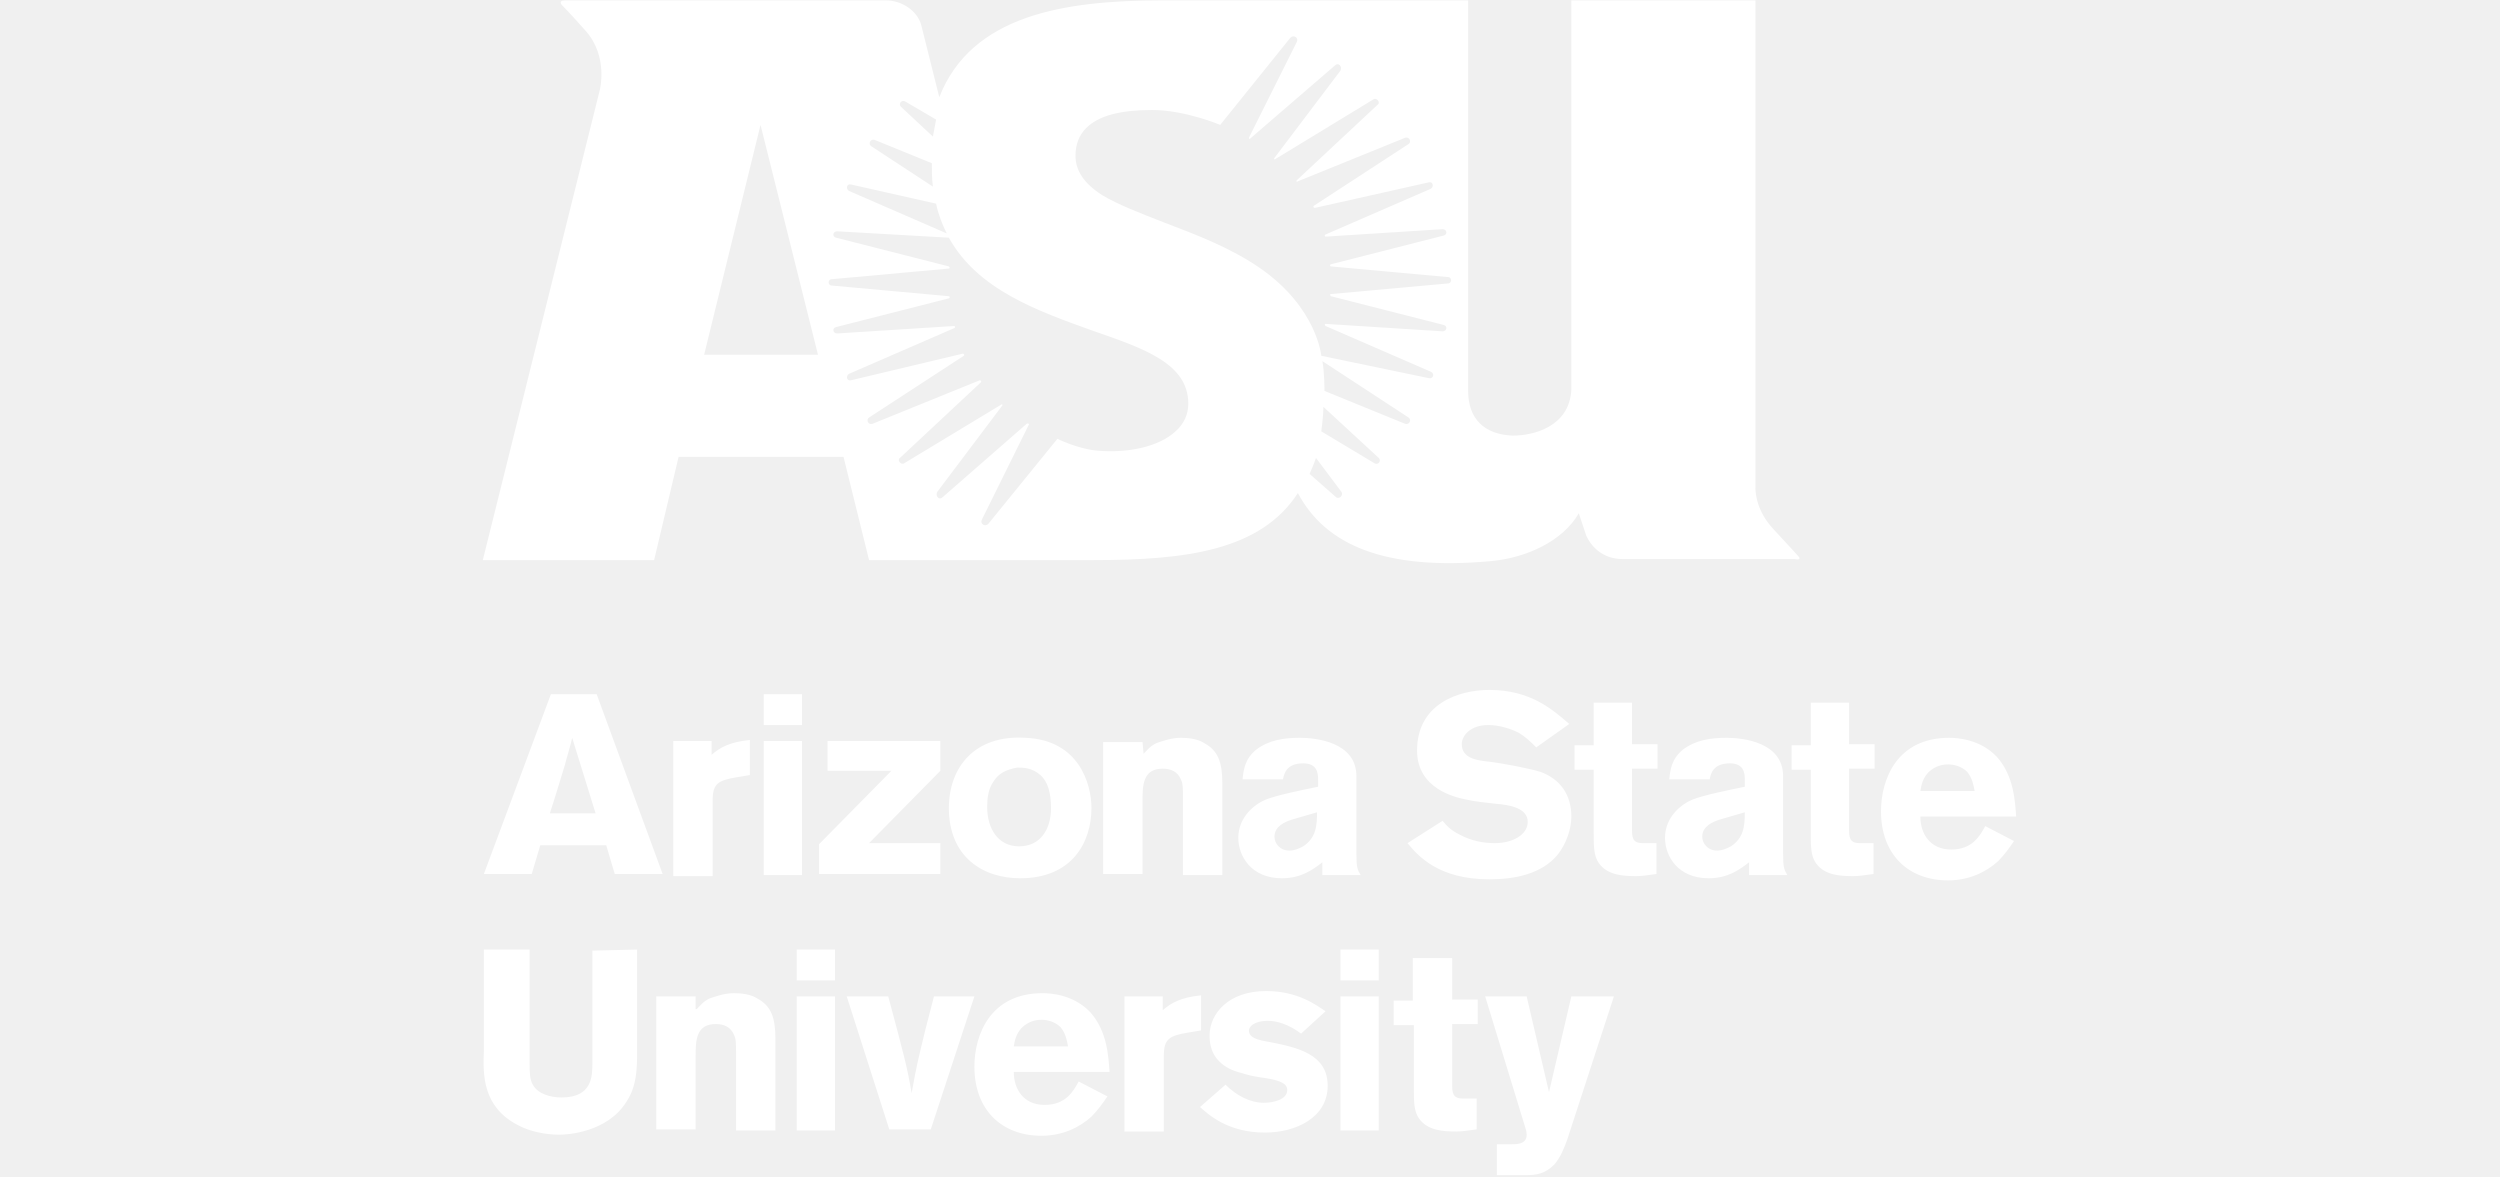
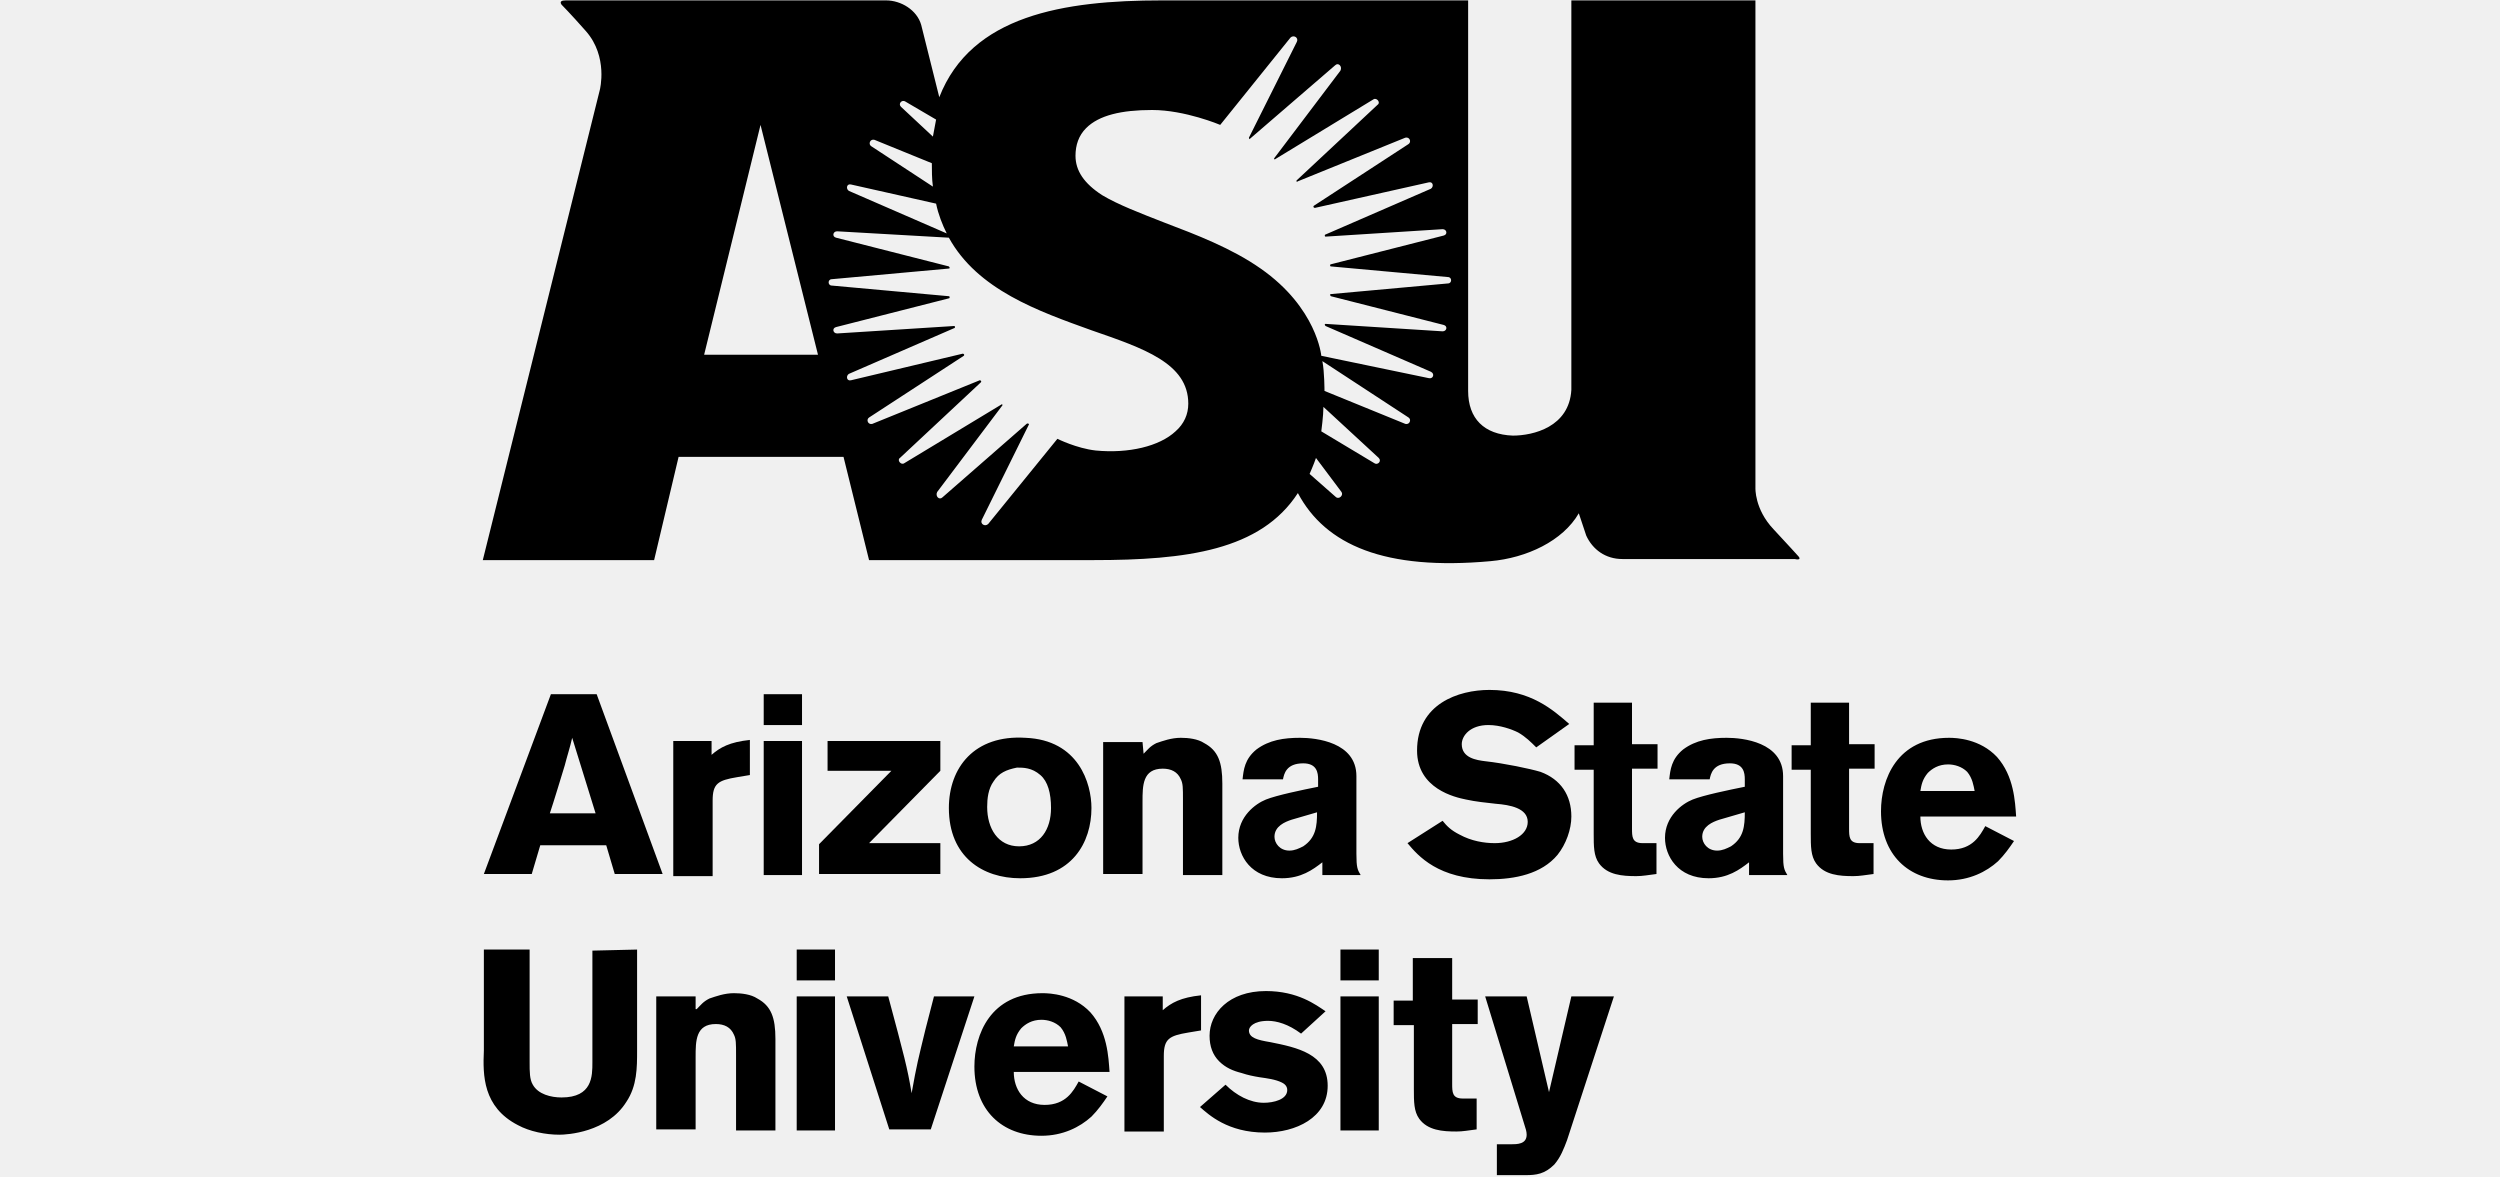
- <svg xmlns="http://www.w3.org/2000/svg" width="170" height="80" viewBox="0 0 398 305" fill="white">
+ <svg xmlns="http://www.w3.org/2000/svg" width="170" height="80" viewBox="0 0 398 305">
  <g transform="translate(-1 -1)">
    <g transform="translate(0 179.31)">
      <path d="M30.62 1.655l17.104 46.62H35.31l-2.207-7.447H16l-2.207 7.448H1.38l17.38-46.62H30.62zm-6.344 11.31c-.552 2.483-1.38 4.966-1.931 7.173-1.104 3.586-2.759 9.103-3.862 12.414h11.862l-6.07-19.586zm36.138 4.414c2.207-1.93 4.69-3.31 9.93-3.862v9.104l-3.31.551c-4.965.828-6.344 1.656-6.344 6.07v19.586H50.483V13.793h9.93v3.586zM73.93 1.655h9.931v8h-9.931v-8zm0 12.138h9.931v34.759h-9.931V13.793z" />
      <path d="M90.207 13.793L119.724 13.793 119.724 21.517 101.241 40.276 119.724 40.276 119.724 48.276 88.276 48.276 88.276 40.552 107.034 21.517 90.483 21.517 90.483 13.793z" />
      <path d="M158.897 31.172c0 8.828-4.966 18.207-18.483 18.207-9.655 0-18.483-5.517-18.483-18.207 0-10.482 6.62-19.034 19.862-18.206 13.793.551 17.104 11.862 17.104 18.206zm-25.38-6.896c-1.38 1.93-1.655 4.414-1.655 6.62 0 5.518 2.759 10.207 8.276 10.207 5.517 0 8.276-4.413 8.276-9.93 0-3.863-.828-6.897-2.759-8.552-2.207-1.931-4.414-1.931-6.069-1.931-2.758.551-4.69 1.379-6.069 3.586zm38.897-7.173c1.103-1.103 1.655-1.93 3.31-2.758 1.655-.552 3.862-1.38 6.345-1.38 1.931 0 4.414.276 6.069 1.38 3.586 1.93 4.69 4.965 4.69 10.483v23.724H182.62V28.966c0-3.035 0-4.138-.552-5.242-.828-1.93-2.483-2.758-4.69-2.758-5.241 0-5.241 4.413-5.241 8.551v18.759H161.93V14.069h10.207l.276 3.034zm25.655 6.621c.276-2.483.552-5.241 3.586-7.724 3.31-2.483 7.173-3.034 11.31-3.034 4.138 0 14.621 1.103 14.621 9.93v20.138c0 3.587.276 4.138 1.104 5.518h-9.931v-3.31c-2.483 1.93-5.518 4.137-10.483 4.137-8 0-11.31-5.793-11.31-10.482 0-5.518 4.413-8.828 7.172-9.931 2.759-1.104 9.38-2.483 13.517-3.31v-1.932c0-1.655-.276-4.138-3.862-4.138-4.414 0-4.965 2.759-5.241 4.138h-10.483zm12.69 10.483c-1.656.552-4.414 1.655-4.414 4.414 0 1.655 1.38 3.586 3.862 3.586 1.38 0 2.483-.552 3.586-1.104 3.31-2.206 3.586-5.24 3.586-8.827l-6.62 1.93zm39.172.276c1.103 1.38 2.207 2.483 4.414 3.586 3.034 1.655 6.345 2.207 9.103 2.207 4.69 0 8.552-2.207 8.552-5.517 0-3.587-4.69-4.414-8.276-4.69-2.483-.276-5.241-.552-7.724-1.103-2.759-.552-12.69-2.76-12.69-12.69C243.31 4.138 254.07.552 262.07.552c10.759 0 16.552 5.241 20.69 8.827l-8.552 6.07c-1.38-1.38-2.759-2.76-4.69-3.863-1.655-.827-4.69-1.93-7.724-1.93-4.69 0-6.896 2.758-6.896 4.965 0 3.586 3.862 4.138 6.069 4.413 4.965.552 11.586 1.932 14.344 2.76 5.242 1.93 8 6.068 8 11.585 0 3.31-1.379 7.173-3.586 9.931-4.138 4.966-11.034 6.345-17.655 6.345-13.241 0-18.483-6.069-21.241-9.38l9.103-5.792zm38.897-30.62h10.206V14.62h6.621v6.345h-6.62v15.448c0 2.207 0 3.862 2.758 3.862h3.586v8c-2.207.276-3.586.552-5.241.552-3.586 0-7.448-.276-9.655-3.31-1.38-1.932-1.38-4.415-1.38-7.725V21.241h-4.965v-6.344h4.965V3.862h-.275zm19.862 19.861c.276-2.483.551-5.241 3.586-7.724 3.31-2.483 7.172-3.034 11.31-3.034 4.138 0 14.62 1.103 14.62 9.93v20.138c0 3.587.277 4.138 1.104 5.518h-9.93v-3.31c-2.483 1.93-5.518 4.137-10.483 4.137-8 0-11.31-5.793-11.31-10.482 0-5.518 4.413-8.828 7.172-9.931 2.758-1.104 9.379-2.483 13.517-3.31v-1.932c0-1.655-.276-4.138-3.862-4.138-4.414 0-4.966 2.759-5.242 4.138H308.69zm12.965 10.483c-1.655.552-4.414 1.655-4.414 4.414 0 1.655 1.38 3.586 3.862 3.586 1.38 0 2.483-.552 3.587-1.104 3.31-2.206 3.586-5.24 3.586-8.827l-6.62 1.93zm23.448-30.345h10.207v10.759h6.621v6.345h-6.62v15.448c0 2.207 0 3.862 2.758 3.862h3.586v8c-2.207.276-3.586.552-5.241.552-3.586 0-7.448-.276-9.655-3.31-1.38-1.932-1.38-4.415-1.38-7.725V21.241h-4.965v-6.344h4.965V3.862h-.276zm52.966 35.862c-1.103 1.655-2.483 3.586-4.138 5.242-3.034 2.758-7.448 4.965-12.965 4.965-10.207 0-17.38-6.62-17.38-17.931 0-8.276 4.138-19.034 17.655-19.034 1.931 0 8 .275 12.414 4.965 4.414 4.966 4.69 11.586 4.966 15.448h-24.828c0 4.414 2.483 8.552 8 8.552 5.517 0 7.448-3.586 8.828-6.069l7.448 3.862zM387.862 26.76c-.276-1.38-.552-3.31-1.931-4.966-1.38-1.38-3.31-1.93-4.965-1.93-2.483 0-4.138 1.103-5.242 2.206-1.38 1.655-1.655 3.034-1.93 4.69h14.068z" />
      <g>
        <path d="M41.103 67.862V94.07c0 4.414 0 9.103-2.758 13.241-4.966 8-15.448 8.552-17.38 8.552-3.586 0-7.724-.828-10.758-2.483-9.104-4.69-9.104-12.965-8.828-19.31V67.862h11.862v29.241c0 2.483 0 4.414.828 5.794 1.38 2.482 4.69 3.31 7.448 3.31 8 0 8-5.517 8-9.104V68.138l11.586-.276zM56.552 83.31c1.103-1.103 1.655-1.93 3.31-2.758 1.655-.552 3.862-1.38 6.345-1.38 1.93 0 4.414.276 6.069 1.38 3.586 1.93 4.69 4.965 4.69 10.482v23.725H66.759V95.172c0-3.034 0-4.138-.552-5.241-.828-1.931-2.483-2.759-4.69-2.759-5.241 0-5.241 4.414-5.241 8.552v18.759H46.069V80h10.207v3.31h.276zm25.93-15.448h9.932v8h-9.931v-8zm0 12.138h9.932v34.759h-9.931V80zm12.966 0h10.759c4.138 15.448 4.965 18.483 6.069 25.103 1.38-7.724 1.655-8.551 3.586-16.551L118.07 80h10.483l-11.31 34.483h-10.76L95.449 80zm67.586 25.931c-1.103 1.655-2.482 3.586-4.137 5.241-3.035 2.759-7.449 4.966-12.966 4.966-10.207 0-17.38-6.62-17.38-17.931 0-8.276 4.139-19.035 17.656-19.035 1.93 0 8 .276 12.414 4.966 4.413 4.965 4.69 11.586 4.965 15.448H138.76c0 4.414 2.482 8.552 8 8.552 5.517 0 7.448-3.586 8.827-6.069l7.448 3.862zm-10.206-12.965c-.276-1.38-.552-3.31-1.931-4.966-1.38-1.38-3.31-1.931-4.966-1.931-2.483 0-4.138 1.103-5.241 2.207-1.38 1.655-1.656 3.034-1.931 4.69h14.069zm24.551-9.38c2.207-1.93 4.69-3.31 9.931-3.862v9.104l-3.31.551c-4.966.828-6.345 1.655-6.345 6.07v19.585h-10.207V80h9.931v3.586zm16.276 19.31c2.759 2.76 6.345 4.69 9.931 4.69 2.483 0 6.07-.827 6.07-3.31 0-1.104-.828-1.655-1.38-1.931-1.655-.828-3.862-1.104-5.793-1.38-1.655-.275-3.035-.551-4.69-1.103-2.207-.552-4.138-1.38-5.793-3.034-1.655-1.656-2.483-3.862-2.483-6.621 0-5.793 4.966-11.586 14.62-11.586 8.277 0 12.966 3.586 15.45 5.241l-6.346 5.793c-3.31-2.483-6.344-3.31-8.551-3.31-3.862 0-4.966 1.655-4.966 2.483 0 1.93 2.207 2.482 5.517 3.034 6.897 1.38 14.897 3.035 14.897 11.31 0 8.276-8.276 12.138-16.276 12.138-9.655 0-14.62-4.69-16.828-6.62l6.621-5.793zm29.793-35.034h9.931v8h-9.93v-8zm0 12.138h9.931v34.759h-9.93V80zm18.759-9.931h10.207v10.759h6.62v6.344h-6.62v15.449c0 2.207 0 3.862 2.758 3.862h3.587v8c-2.207.276-3.587.551-5.242.551-3.586 0-7.448-.275-9.655-3.31-1.38-1.93-1.38-4.414-1.38-7.724V87.448h-5.24v-6.345h4.965V70.07zM294.345 80l-12.138 37.241c-.828 2.207-1.655 4.414-3.31 6.345-2.483 2.483-4.69 2.759-7.449 2.759H264v-8h3.586c1.655 0 4.138 0 4.138-2.483 0-.828-.276-1.655-.552-2.483L260.966 80h10.758l5.793 24.828L283.31 80h11.035z" />
      </g>
    </g>
    <path d="M335.724 138.207c-4.965-5.241-4.69-10.759-4.69-10.759V1.103H283.31V102.07c-.551 9.655-9.93 11.862-15.172 11.862-7.448-.276-11.586-4.414-11.586-11.586V1.103H209.93h-32.828c-25.379 0-49.379 3.863-57.655 25.104l-4.69-18.759c-1.103-3.862-5.24-6.345-9.103-6.345H22.621c-1.104 0-1.655.276-1.104 1.104 0 0 2.207 2.207 6.345 6.896 5.793 6.621 3.586 15.173 3.586 15.173L1.103 146.206h44.414l6.345-26.758h42.759l6.62 26.759h58.207c24 0 43.31-2.483 52.966-17.38 7.172 13.518 22.62 20.139 49.93 17.656 9.38-.828 18.76-5.242 22.897-12.414l1.931 5.793c1.656 3.586 4.966 6.069 9.38 6.069h44.69c1.103.276 1.655 0 .827-.828 0 0-2.483-2.758-6.345-6.896zM110.621 27.31l8 4.69c-.276 1.38-.552 3.034-.828 4.414l-8.276-7.724c-.827-.828.276-1.931 1.104-1.38zm-8 9.931l14.896 6.07c0 1.655 0 4.137.276 6.068l-16-10.482c-.827-.552-.276-1.931.828-1.656zm-6.07 11.587l22.07 4.965c.551 2.759 1.655 5.517 2.758 7.724L96 50.483c-.828-.552-.552-1.931.552-1.655zM58.484 92.966l14.62-59.587L88 92.966H58.483zm122.207 19.862c-4.138 3.862-12.138 5.793-20.69 4.965-4.966-.552-9.931-3.034-9.931-3.034l-17.931 22.069c-.828.827-2.207 0-1.655-1.104l12.138-24.552c.276-.275-.276-.551-.552-.275l-21.793 19.034c-.828.828-1.931-.276-1.38-1.38l16.828-22.344c.276-.276 0-.552-.276-.276l-25.103 15.172c-.828.552-1.931-.827-1.104-1.379l20.966-19.586c.276-.276 0-.552-.276-.552l-27.862 11.31c-1.103.276-1.655-1.103-.828-1.655l24.552-16c.276-.275 0-.551-.276-.551l-28.965 6.896c-1.104.276-1.38-1.103-.552-1.655l27.31-11.862c.276 0 .276-.552 0-.552l-30.344 1.931c-1.104 0-1.38-1.379-.276-1.655l29.241-7.448c.276 0 .276-.552 0-.552l-30.345-2.759c-1.103 0-1.103-1.655 0-1.655l30.345-2.758c.276 0 .276-.276 0-.552L92.69 62.621c-1.104-.276-.828-1.655.276-1.655l28.965 1.655c7.448 13.517 23.172 19.034 36.966 24C172.414 91.31 184 95.172 184 105.655c0 2.759-1.103 5.242-3.31 7.173zm41.655 17.103l-6.897-6.069s1.104-2.483 1.655-4.138l6.621 8.828c.552.827-.552 1.93-1.38 1.379zm9.93-8.828l-13.792-8.275s.551-4.138.551-6.345l14.345 13.241c.828.828-.276 1.931-1.103 1.38zm8-10.206l-20.965-8.552s0-4.966-.551-7.724l22.344 14.62c.828.552.276 1.931-.827 1.656zm11.035-36.414l-30.344 2.758c-.276 0-.276.276 0 .552l29.24 7.448c1.104.276.828 1.656-.275 1.656l-30.345-1.931c-.276 0-.276.275 0 .551l27.31 11.862c1.104.552.552 1.931-.551 1.655l-27.862-5.793s-1.104-12.413-15.724-22.62c-7.449-5.242-16.828-8.828-24.828-11.862-6.345-2.483-12.138-4.69-16.276-7.173-4.69-3.034-6.896-6.345-6.896-10.207 0-2.758.827-5.241 2.758-7.172 3.31-3.31 9.104-4.69 17.104-4.69 8.551 0 17.655 3.862 17.655 3.862l18.207-22.62c.827-.828 2.207 0 1.655 1.103L199.724 36.69c0 .276.276.551.276.276l22.069-19.035c.828-.828 1.931.276 1.38 1.38l-17.104 22.62c-.276.276 0 .552.276.276L232 26.759c.828-.552 1.931.827 1.103 1.379l-20.965 19.586c-.276.276 0 .552.276.276l27.862-11.31c1.103-.276 1.655 1.103.827 1.655l-24.551 16c-.276.276 0 .552.276.552l29.517-6.621c1.103-.276 1.38 1.103.552 1.655l-27.31 11.862c-.277 0-.277.552 0 .552l30.344-1.931c1.103 0 1.38 1.38.276 1.655l-29.241 7.448c-.276 0-.276.552 0 .552l30.344 2.759c1.104 0 1.104 1.655 0 1.655z" />
  </g>
</svg>
